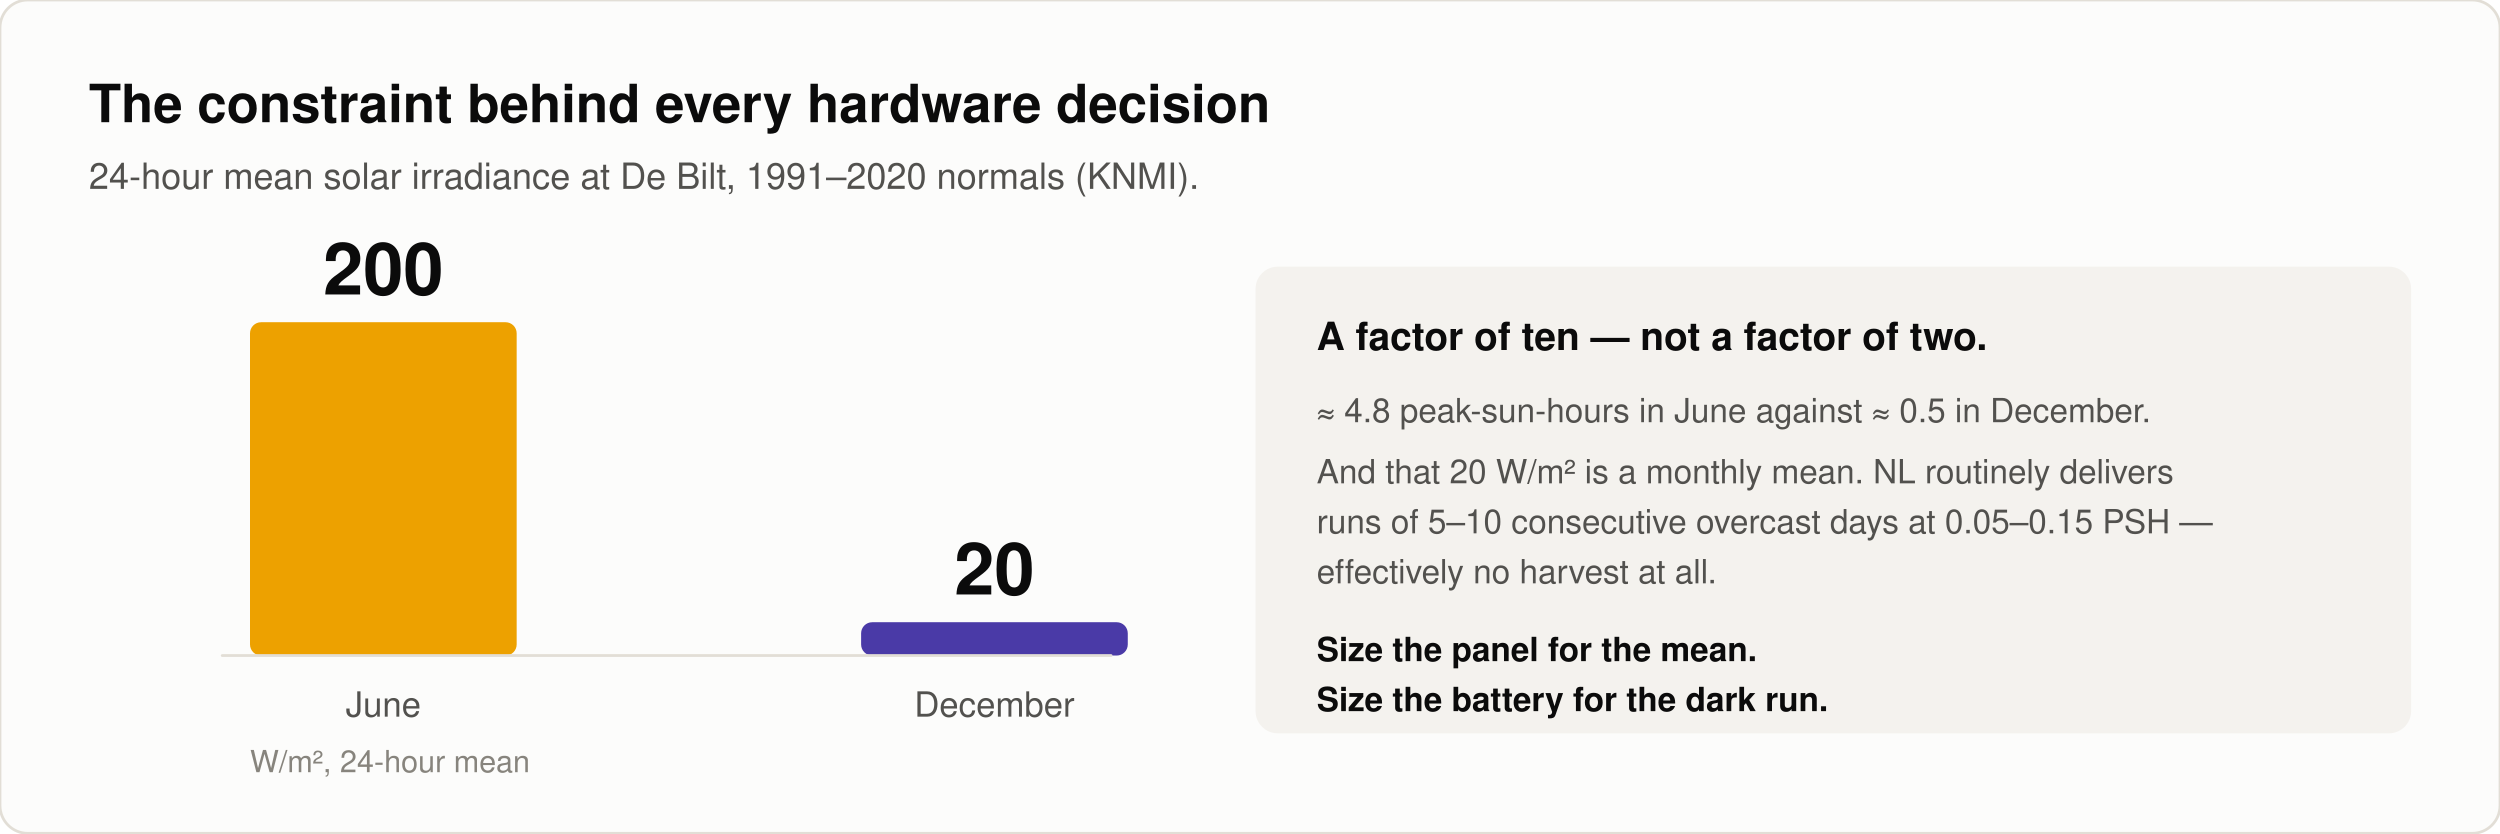
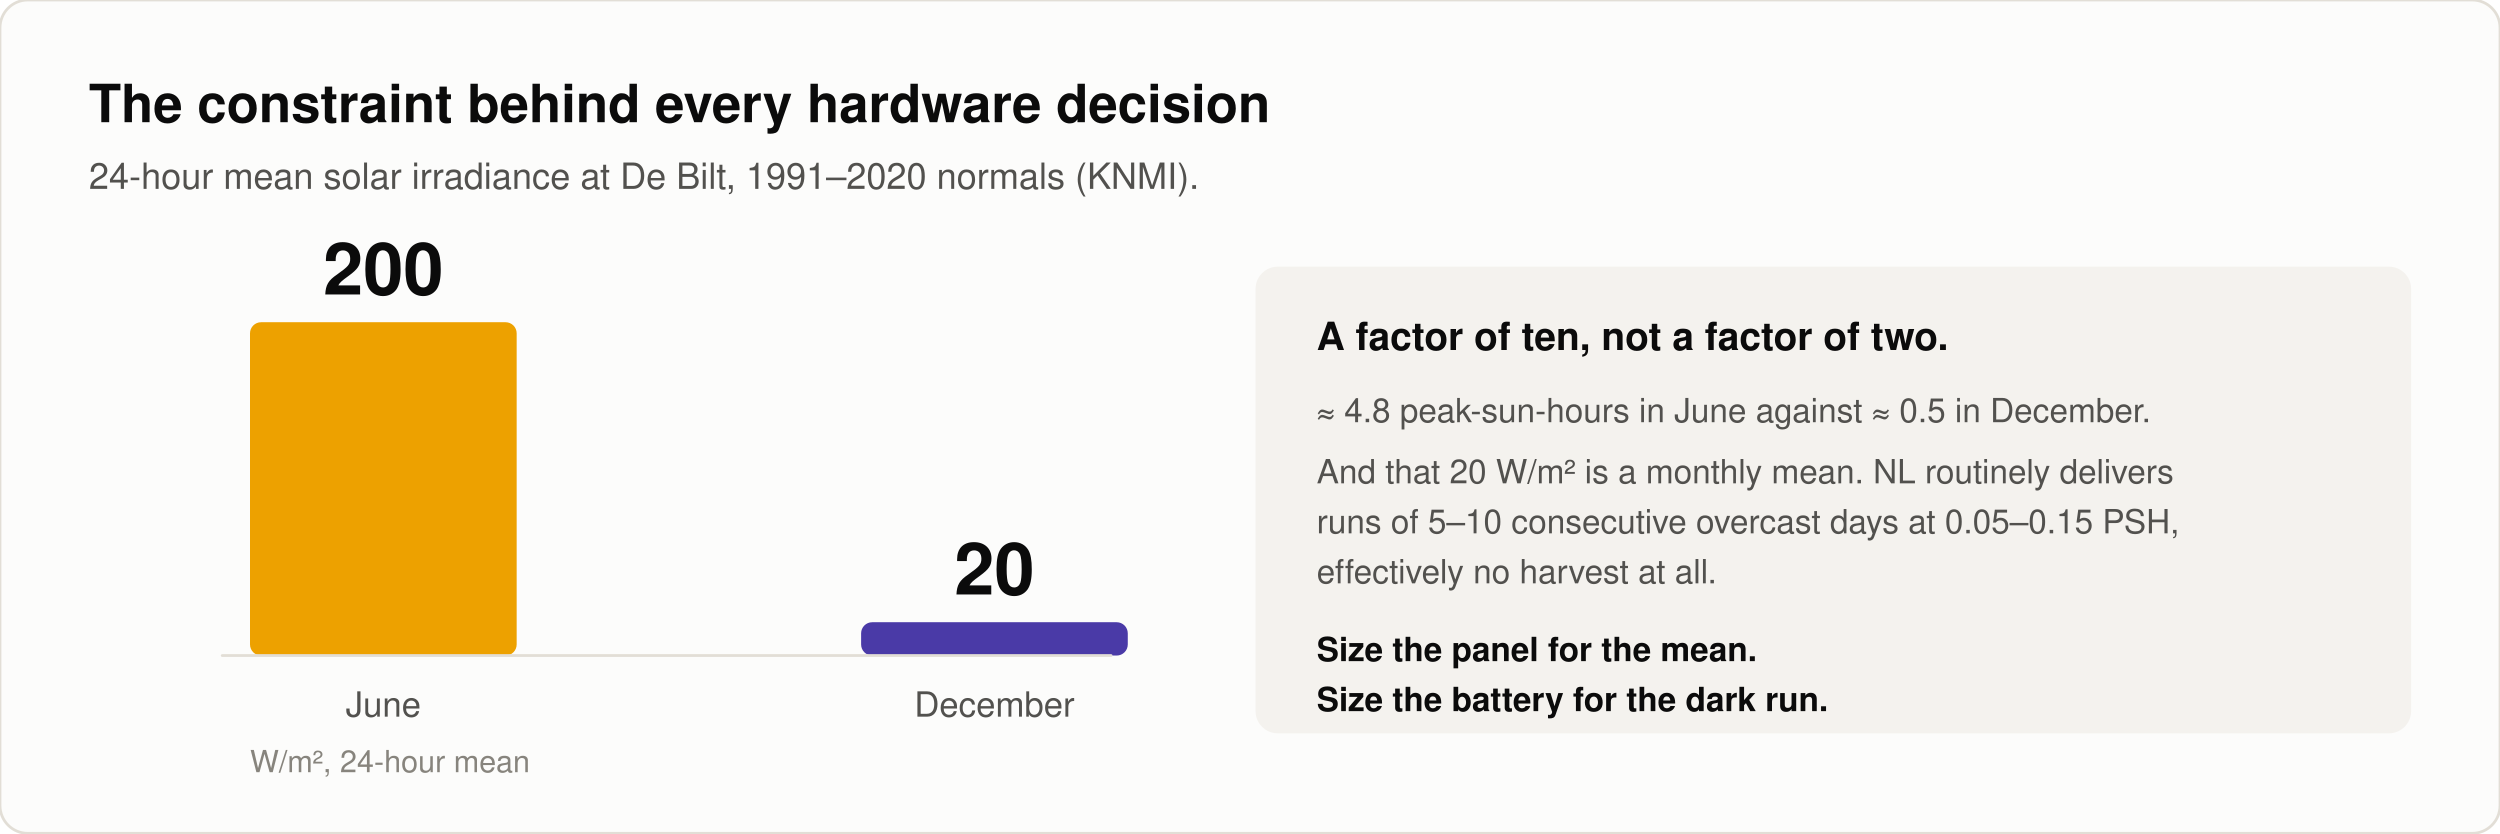
<svg xmlns="http://www.w3.org/2000/svg" viewBox="0 0 900 300" width="900" height="300" role="img" aria-label="De Bilt irradiance, June versus December">
  <rect x="0.0" y="0.0" width="900.0" height="300.0" rx="10" fill="#fcfcfb" stroke="#e2ded6" stroke-width="1" />
  <text x="32.0" y="44.0" font-family="Helvetica, Arial, sans-serif" font-size="19" font-weight="bold" fill="#0b0b0b" text-anchor="start">The constraint behind every hardware decision</text>
  <text x="32.0" y="68.0" font-family="Helvetica, Arial, sans-serif" font-size="13" font-weight="normal" fill="#52514e" text-anchor="start">24-hour mean solar irradiance at De Bilt, 1991–2020 normals (KNMI).</text>
  <rect x="90.0" y="116.0" width="96.0" height="120.0" rx="4" fill="#eda100" />
  <text x="138.0" y="106.0" font-family="Helvetica, Arial, sans-serif" font-size="26" font-weight="bold" fill="#0b0b0b" text-anchor="middle">200</text>
  <text x="138.0" y="258.0" font-family="Helvetica, Arial, sans-serif" font-size="12.5" font-weight="normal" fill="#52514e" text-anchor="middle">June</text>
  <rect x="310.0" y="224.0" width="96.0" height="12.0" rx="4" fill="#4a3aa7" />
  <text x="358.0" y="214.0" font-family="Helvetica, Arial, sans-serif" font-size="26" font-weight="bold" fill="#0b0b0b" text-anchor="middle">20</text>
  <text x="358.0" y="258.0" font-family="Helvetica, Arial, sans-serif" font-size="12.5" font-weight="normal" fill="#52514e" text-anchor="middle">December</text>
  <text x="90.0" y="278.0" font-family="Helvetica, Arial, sans-serif" font-size="11" font-weight="normal" fill="#87847d" text-anchor="start">W/m², 24-hour mean</text>
  <line x1="80.0" y1="236.0" x2="400.0" y2="236.0" stroke="#e2ded6" stroke-width="1" stroke-linecap="round" />
  <rect x="452.0" y="96.0" width="416.0" height="168.0" rx="8" fill="#f4f2ee" />
-   <text x="474.0" y="126.0" font-family="Helvetica, Arial, sans-serif" font-size="14" font-weight="bold" fill="#0b0b0b" text-anchor="start">A factor of ten — not a factor of two.</text>
+   <text x="474.0" y="126.0" font-family="Helvetica, Arial, sans-serif" font-size="14" font-weight="bold" fill="#0b0b0b" text-anchor="start">A factor of ten, not a factor of two.</text>
  <text x="474.0" y="152.0" font-family="Helvetica, Arial, sans-serif" font-size="12" font-weight="normal" fill="#52514e" text-anchor="start">≈ 4.8 peak-sun-hours in June against ≈ 0.5 in December.</text>
  <text x="474.0" y="174.0" font-family="Helvetica, Arial, sans-serif" font-size="12" font-weight="normal" fill="#52514e" text-anchor="start">And that 20 W/m² is a monthly mean. NL routinely delivers</text>
-   <text x="474.0" y="192.0" font-family="Helvetica, Arial, sans-serif" font-size="12" font-weight="normal" fill="#52514e" text-anchor="start">runs of 5–10 consecutive overcast days at 0.05–0.15 PSH —</text>
+   <text x="474.0" y="192.0" font-family="Helvetica, Arial, sans-serif" font-size="12" font-weight="normal" fill="#52514e" text-anchor="start">runs of 5–10 consecutive overcast days at 0.05–0.15 PSH,</text>
  <text x="474.0" y="210.0" font-family="Helvetica, Arial, sans-serif" font-size="12" font-weight="normal" fill="#52514e" text-anchor="start">effectively no harvest at all.</text>
  <text x="474.0" y="238.0" font-family="Helvetica, Arial, sans-serif" font-size="12" font-weight="bold" fill="#0b0b0b" text-anchor="start">Size the panel for the mean.</text>
  <text x="474.0" y="256.0" font-family="Helvetica, Arial, sans-serif" font-size="12" font-weight="bold" fill="#0b0b0b" text-anchor="start">Size the battery for the dark run.</text>
</svg>
